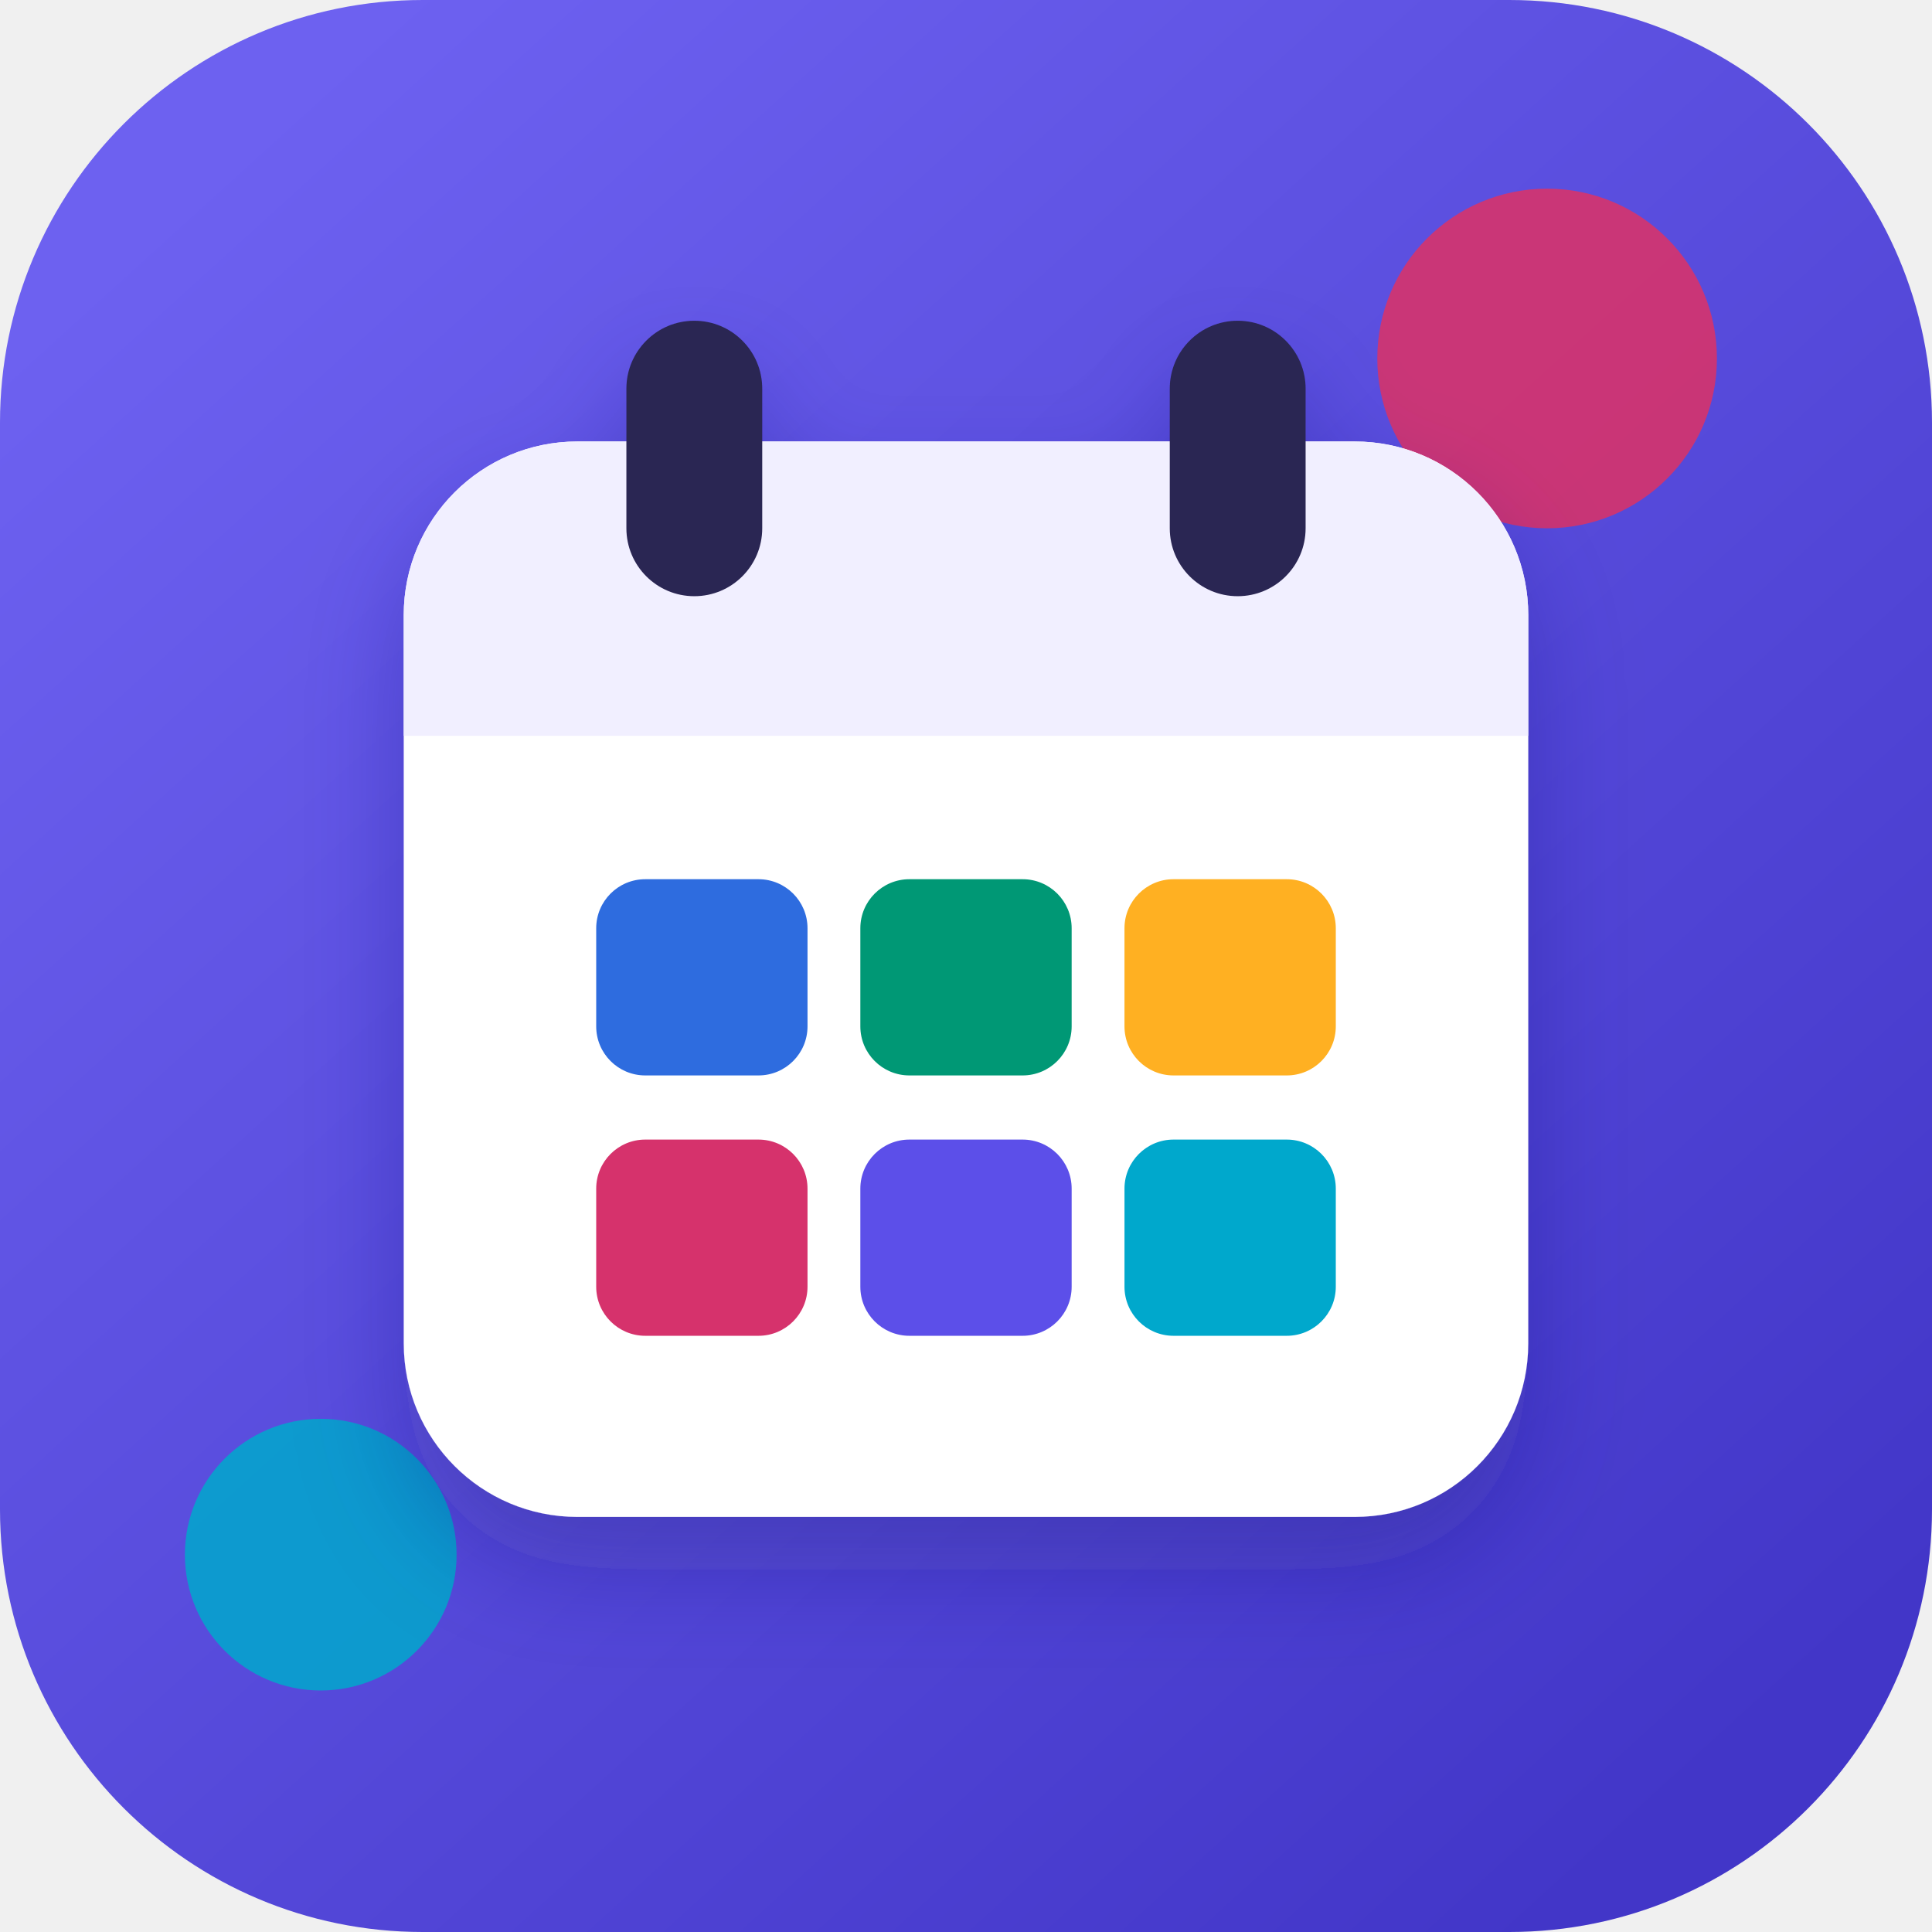
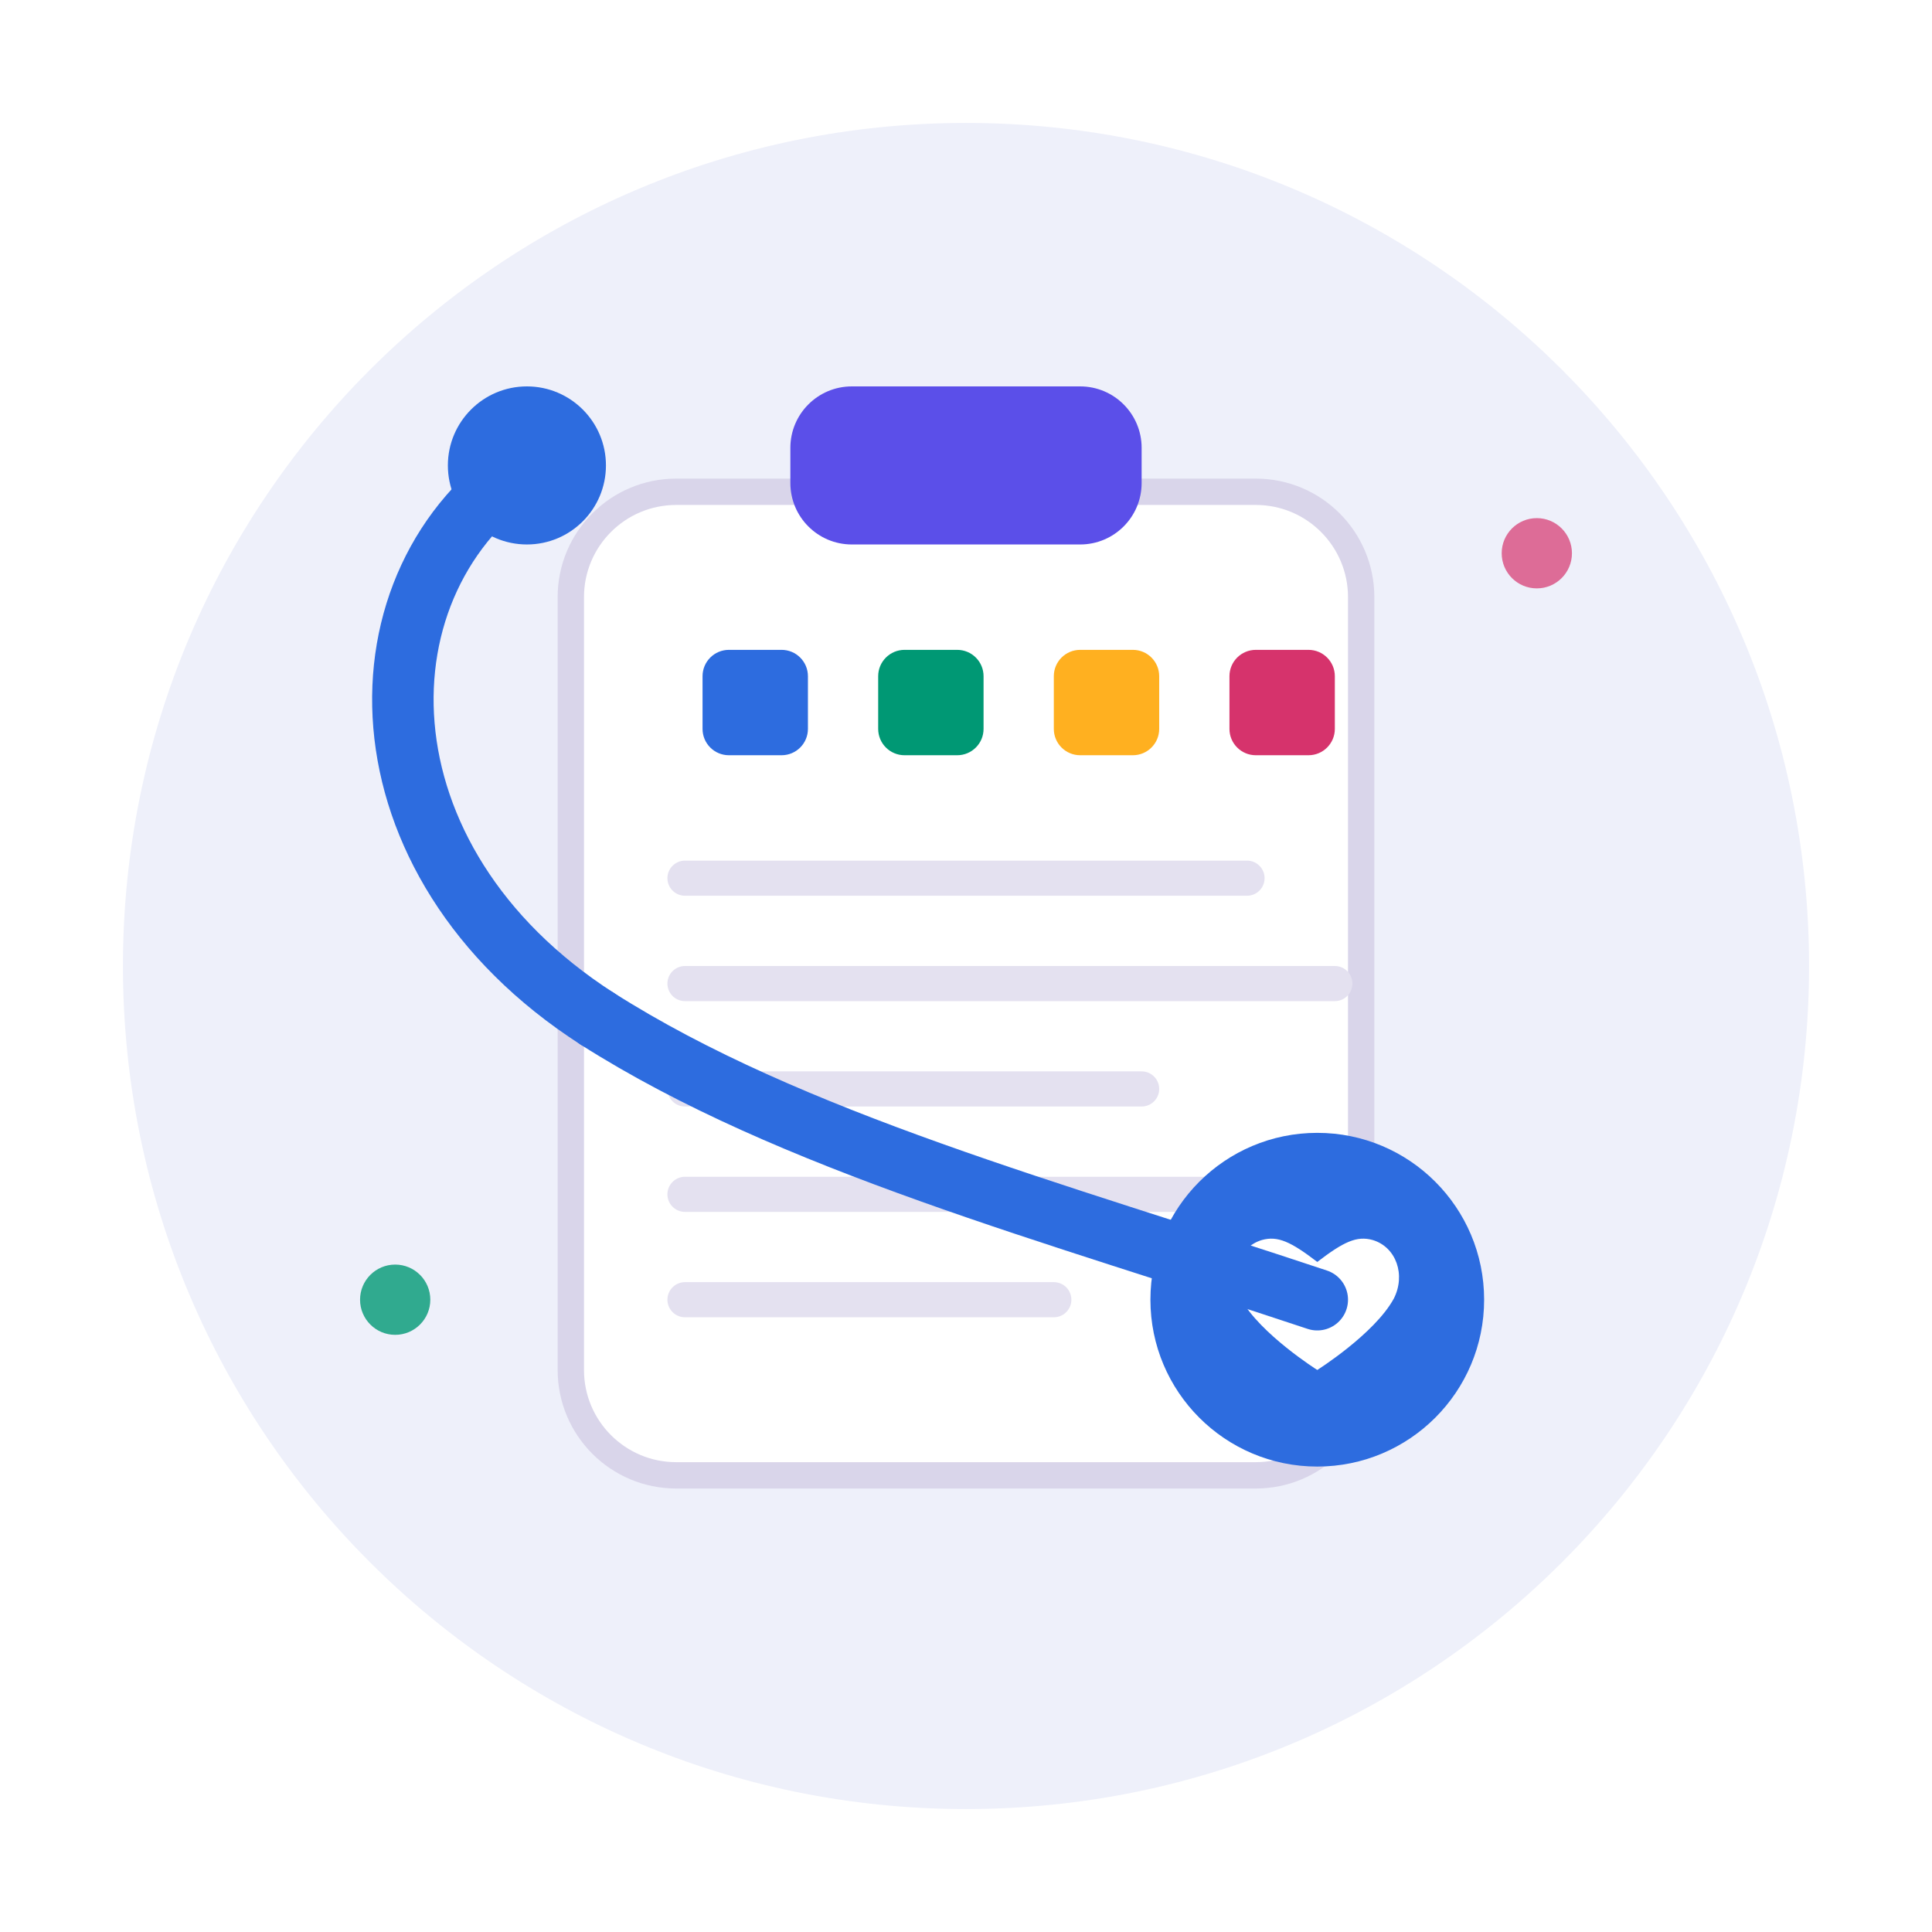
- <svg xmlns="http://www.w3.org/2000/svg" viewBox="0 0 1024 1024">
-   <defs>
-     <linearGradient id="bg" x1="120" y1="80" x2="904" y2="944" gradientUnits="userSpaceOnUse">
-       <stop stop-color="#6D61F0" />
-       <stop offset="1" stop-color="#4236C8" />
-     </linearGradient>
-     <filter id="shadow" x="-20%" y="-20%" width="140%" height="140%">
-       <feDropShadow dx="0" dy="28" stdDeviation="28" flood-color="#241B78" flood-opacity=".28" />
-     </filter>
-   </defs>
-   <rect width="1024" height="1024" rx="224" fill="url(#bg)" />
-   <circle cx="820" cy="190" r="90" fill="#D6336C" opacity=".9" />
-   <circle cx="170" cy="824" r="72" fill="#00A8CC" opacity=".85" />
-   <g filter="url(#shadow)">
-     <rect x="214" y="234" width="596" height="570" rx="92" fill="#fff" />
-     <path d="M214 390h596v-64a92 92 0 0 0-92-92H306a92 92 0 0 0-92 92z" fill="#F1EFFF" />
-     <rect x="332" y="170" width="72" height="146" rx="36" fill="#2A2552" />
-     <rect x="620" y="170" width="72" height="146" rx="36" fill="#2A2552" />
-     <rect x="316" y="466" width="112" height="104" rx="26" fill="#2D6CDF" />
-     <rect x="456" y="466" width="112" height="104" rx="26" fill="#009874" />
-     <rect x="596" y="466" width="112" height="104" rx="26" fill="#FFB020" />
-     <rect x="316" y="604" width="112" height="104" rx="26" fill="#D6336C" />
-     <rect x="456" y="604" width="112" height="104" rx="26" fill="#5B4FE9" />
-     <rect x="596" y="604" width="112" height="104" rx="26" fill="#00A8CC" />
-   </g>
+ <svg xmlns="http://www.w3.org/2000/svg" viewBox="0 0 220 220">
+   <rect width="220" height="220" fill="#FFFFFF" />
+   <circle cx="110" cy="110" r="96" fill="#EEF0FA" />
+   <rect x="65" y="56" width="90" height="112" rx="12" fill="#FFFFFF" stroke="#D9D5EA" stroke-width="3" />
+   <rect x="90" y="44" width="40" height="18" rx="7" fill="#5B4FE9" />
+   <rect x="80" y="74" width="12" height="12" rx="3" fill="#2D6CDF" />
+   <rect x="100" y="74" width="12" height="12" rx="3" fill="#009874" />
+   <rect x="120" y="74" width="12" height="12" rx="3" fill="#FFB020" />
+   <rect x="140" y="74" width="12" height="12" rx="3" fill="#D6336C" />
+   <line x1="78" y1="100" x2="142" y2="100" stroke="#E4E1F0" stroke-width="4" stroke-linecap="round" />
+   <line x1="78" y1="112" x2="152" y2="112" stroke="#E4E1F0" stroke-width="4" stroke-linecap="round" />
+   <line x1="78" y1="124" x2="130" y2="124" stroke="#E4E1F0" stroke-width="4" stroke-linecap="round" />
+   <line x1="78" y1="136" x2="152" y2="136" stroke="#E4E1F0" stroke-width="4" stroke-linecap="round" />
+   <line x1="78" y1="148" x2="120" y2="148" stroke="#E4E1F0" stroke-width="4" stroke-linecap="round" />
+   <circle cx="60" cy="53" r="9" fill="#2D6CDF" />
+   <path d="M60 53C40 66 40 98 68 116" stroke="#2D6CDF" stroke-width="7" fill="none" stroke-linecap="round" />
+   <circle cx="150" cy="148" r="19" fill="#2D6CDF" />
+   <path d="M150 156s-6.5-4.1-8.7-8.1c-1.4-2.7-.3-5.9 2.4-6.7 1.8-.5 3.3.2 6.3 2.5 3-2.3 4.5-3 6.3-2.5 2.7.8 3.8 4 2.4 6.7-2.2 4-8.7 8.1-8.7 8.1z" fill="#FFFFFF" />
+   <path d="M68 116c22 14 52 22 82 32" stroke="#2D6CDF" stroke-width="7" fill="none" stroke-linecap="round" />
+   <circle cx="175" cy="63" r="4" fill="#D6336C" opacity=".7" />
+   <circle cx="45" cy="148" r="4" fill="#009874" opacity=".8" />
</svg>
